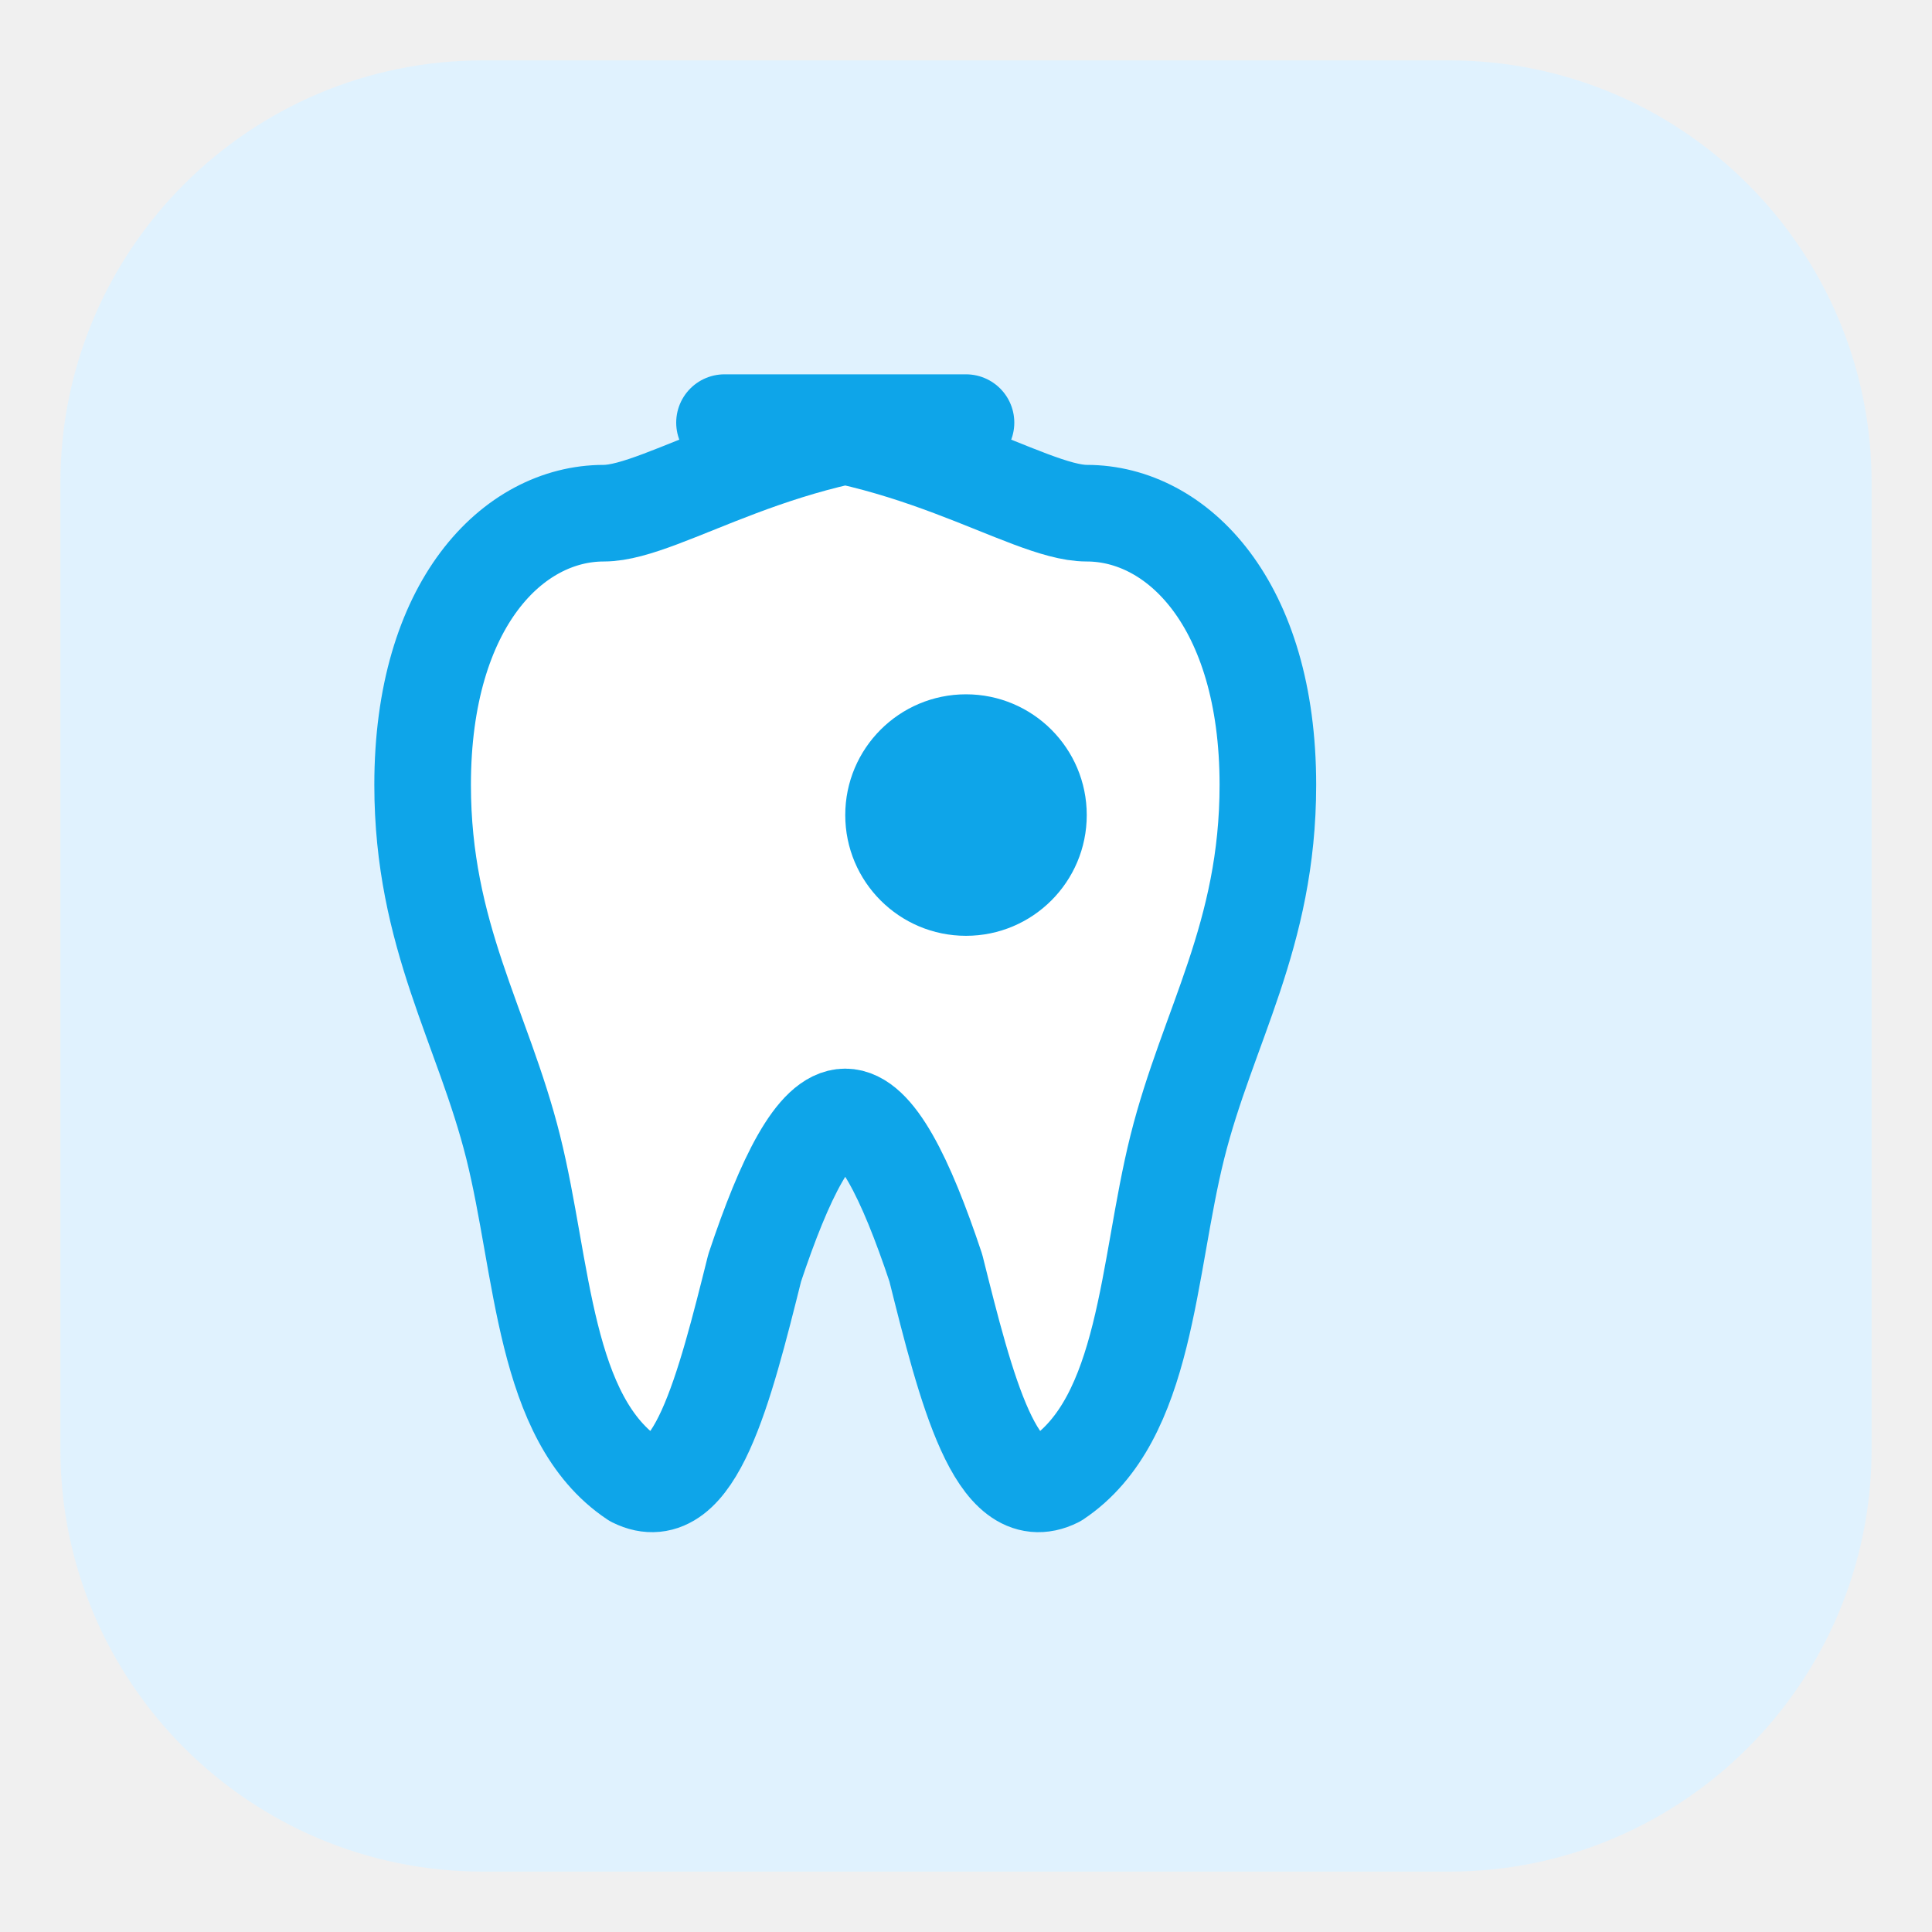
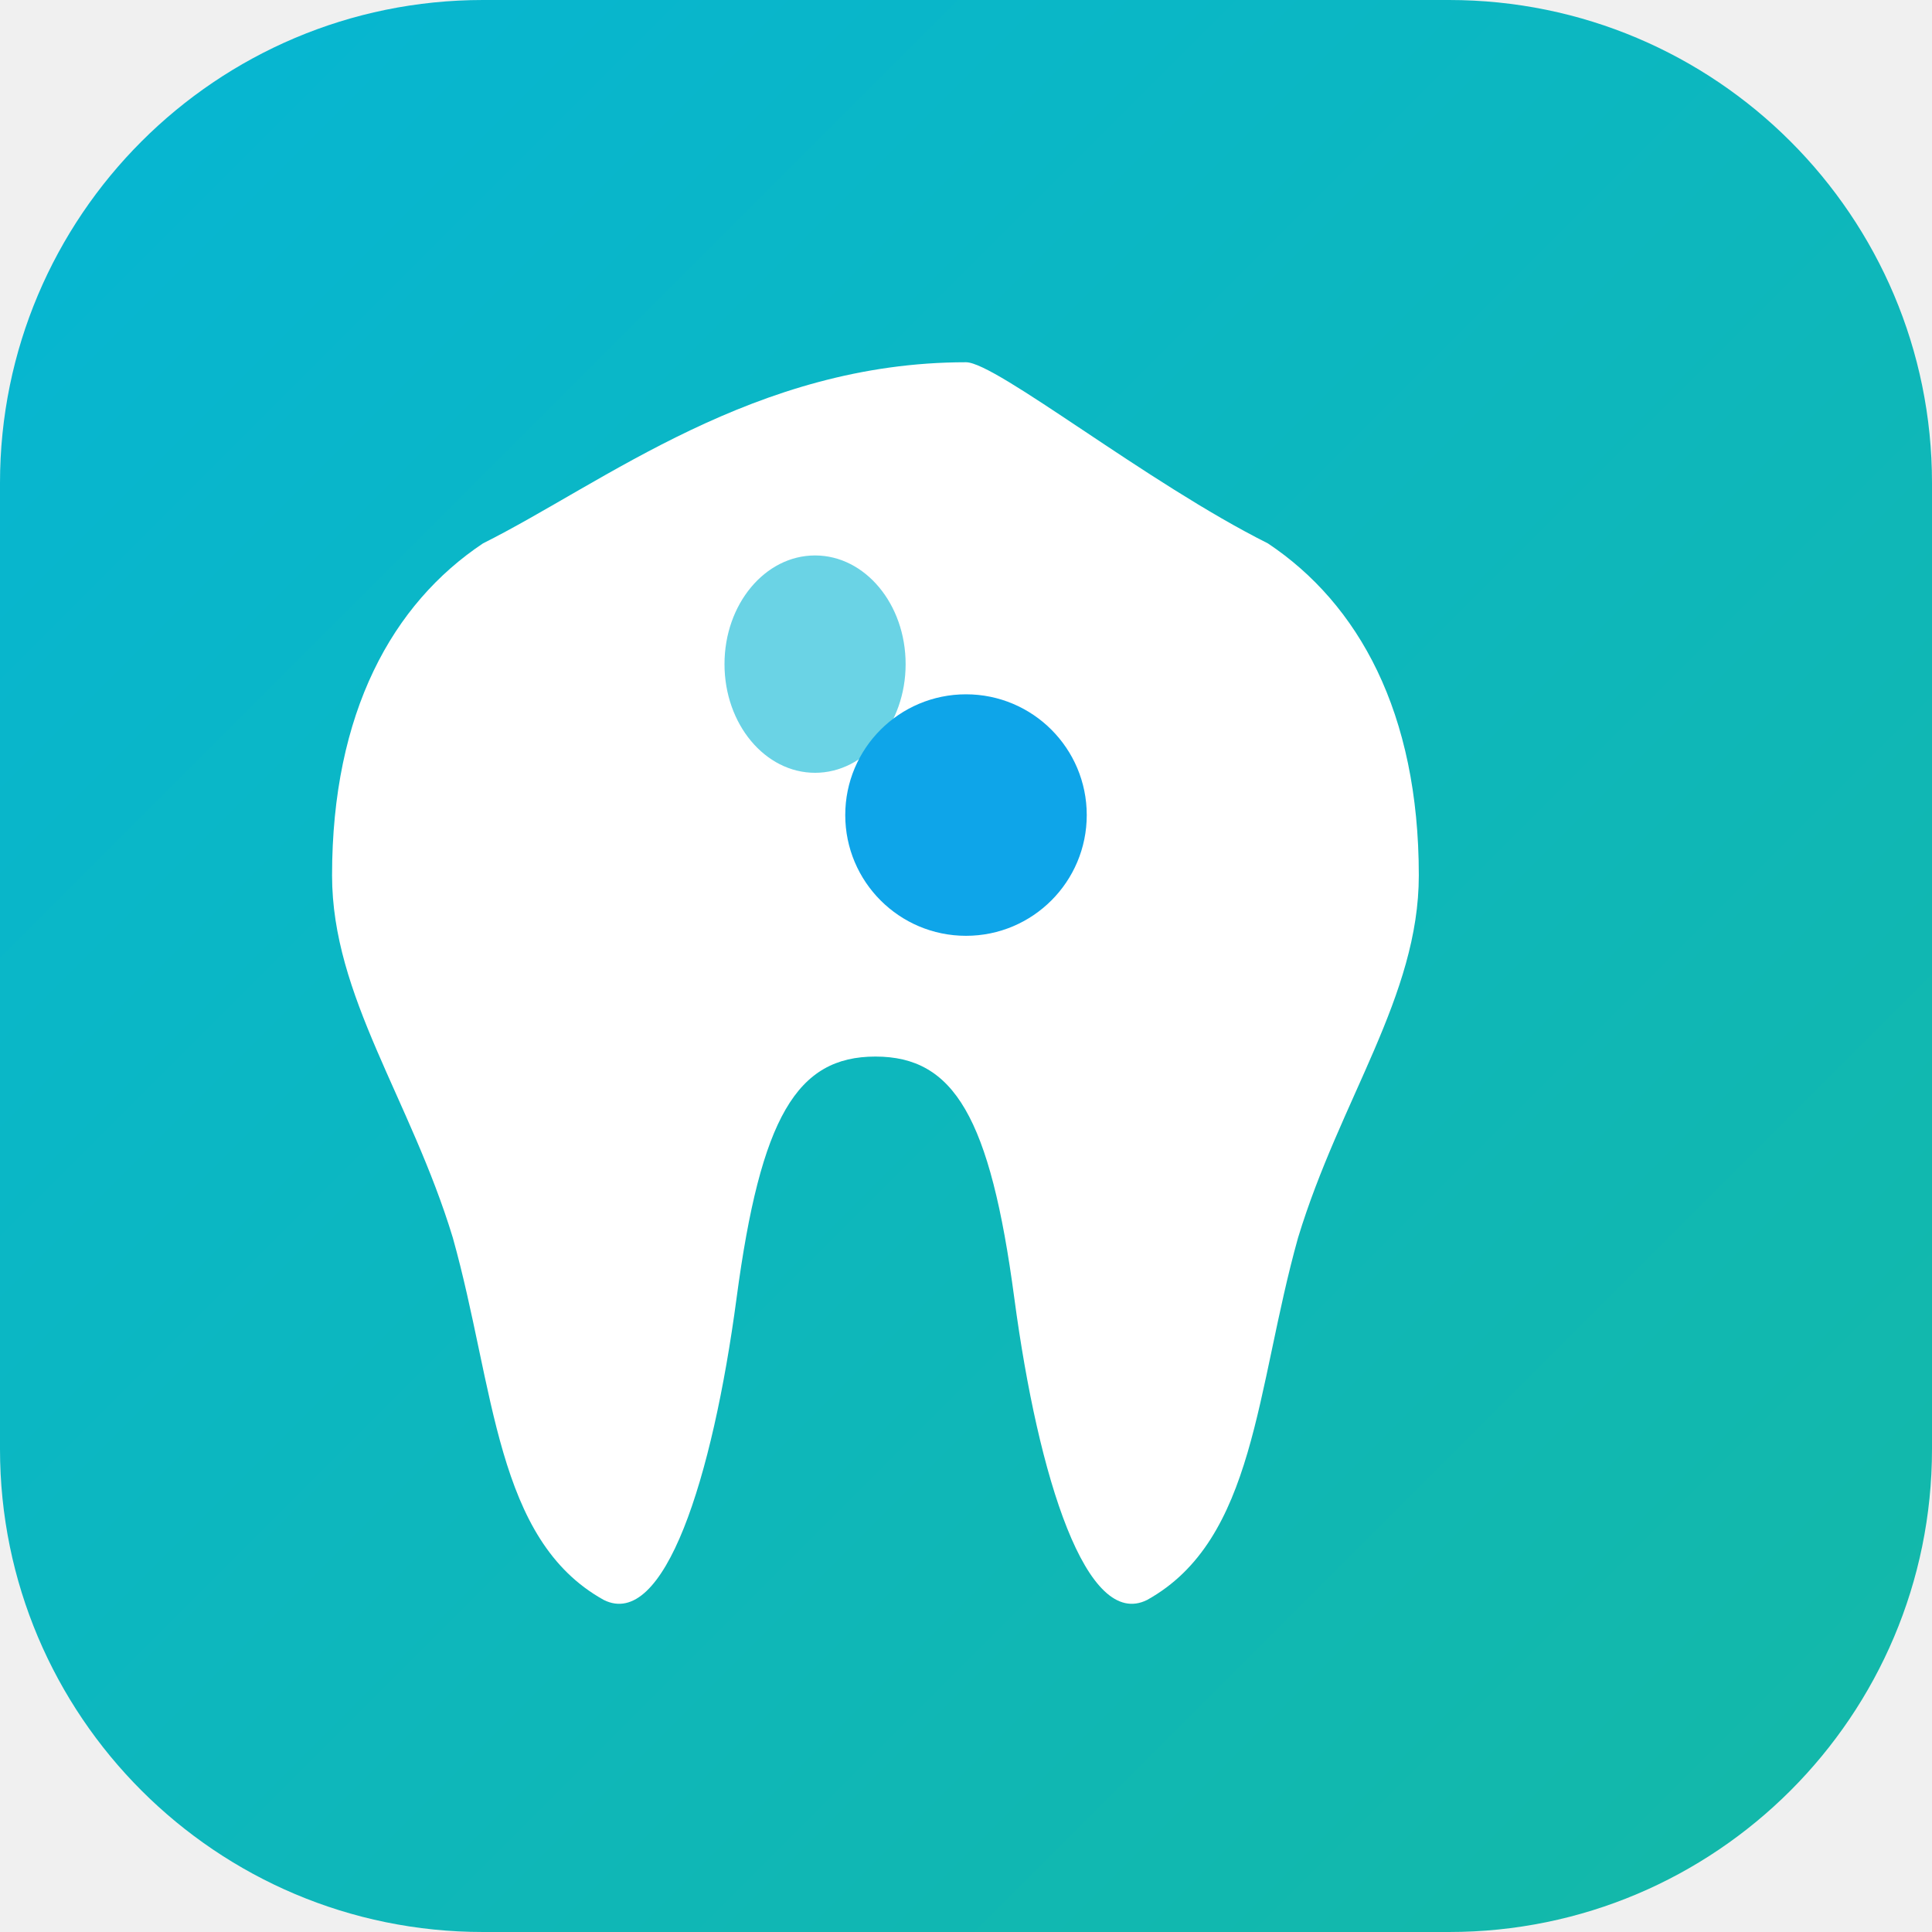
<svg xmlns="http://www.w3.org/2000/svg" width="32" height="32" viewBox="0 0 32 32" fill="none">
-   <rect x="1" y="1" width="30" height="30" rx="7" fill="#E0F2FE" />
-   <path d="M16 7            c -3 0 -5 1.5 -6 1.5            c -1.5 0 -3 1.5 -3 4.5            c 0 2.5 1 4 1.5 6            c 0.5 2 0.5 4.5 2 5.5            c 1 0.5 1.5 -1.5 2 -3.5            c 0.5 -1.5 1 -2.5 1.5 -2.5            c 0.5 0 1 1 1.5 2.5            c 0.5 2 1 4 2 3.5            c 1.5 -1 1.5 -3.5 2 -5.5            c 0.5 -2 1.5 -3.5 1.5 -6            c 0 -3 -1.5 -4.5 -3 -4.5            c -1 0 -3 -1.5 -6 -1.5 Z" fill="#FFFFFF" stroke="#0EA5E9" stroke-width="1.6" stroke-linejoin="round" stroke-linecap="round" />
+   <defs>
+     <linearGradient id="faviconGradient" x1="0%" y1="0%" x2="100%" y2="100%">
+       <stop offset="0%" style="stop-color:#06B6D4;stop-opacity:1" />
+       <stop offset="100%" style="stop-color:#14B8A6;stop-opacity:1" />
+     </linearGradient>
+   </defs>
+   <rect width="32" height="32" rx="8" fill="url(#faviconGradient)" />
+   <path d="M 16 6            C 12.5 6 10 8 8 9            C 6.5 10 5.5 11.8 5.5 14.5            C 5.5 16.5 6.8 18.2 7.5 20.5            C 8.2 23 8.2 25.5 10 26.5            C 11 27 11.8 24.5 12.2 21.5            C 12.6 18.5 13.2 17.5 14.5 17.5            C 15.8 17.5 16.4 18.5 16.8 21.5            C 17.2 24.5 18 27 19 26.5            C 20.8 25.5 20.8 23 21.5 20.5            C 22.2 18.2 23.5 16.5 23.5 14.5            C 23.5 11.8 22.5 10 21 9            C 19 8 16.5 6 16 6 Z" fill="white" />
+   <ellipse cx="13.5" cy="11" rx="1.5" ry="1.8" fill="#06B6D4" opacity="0.6" />
  <circle cx="16" cy="13.5" r="2" fill="#0EA5E9" />
</svg>
